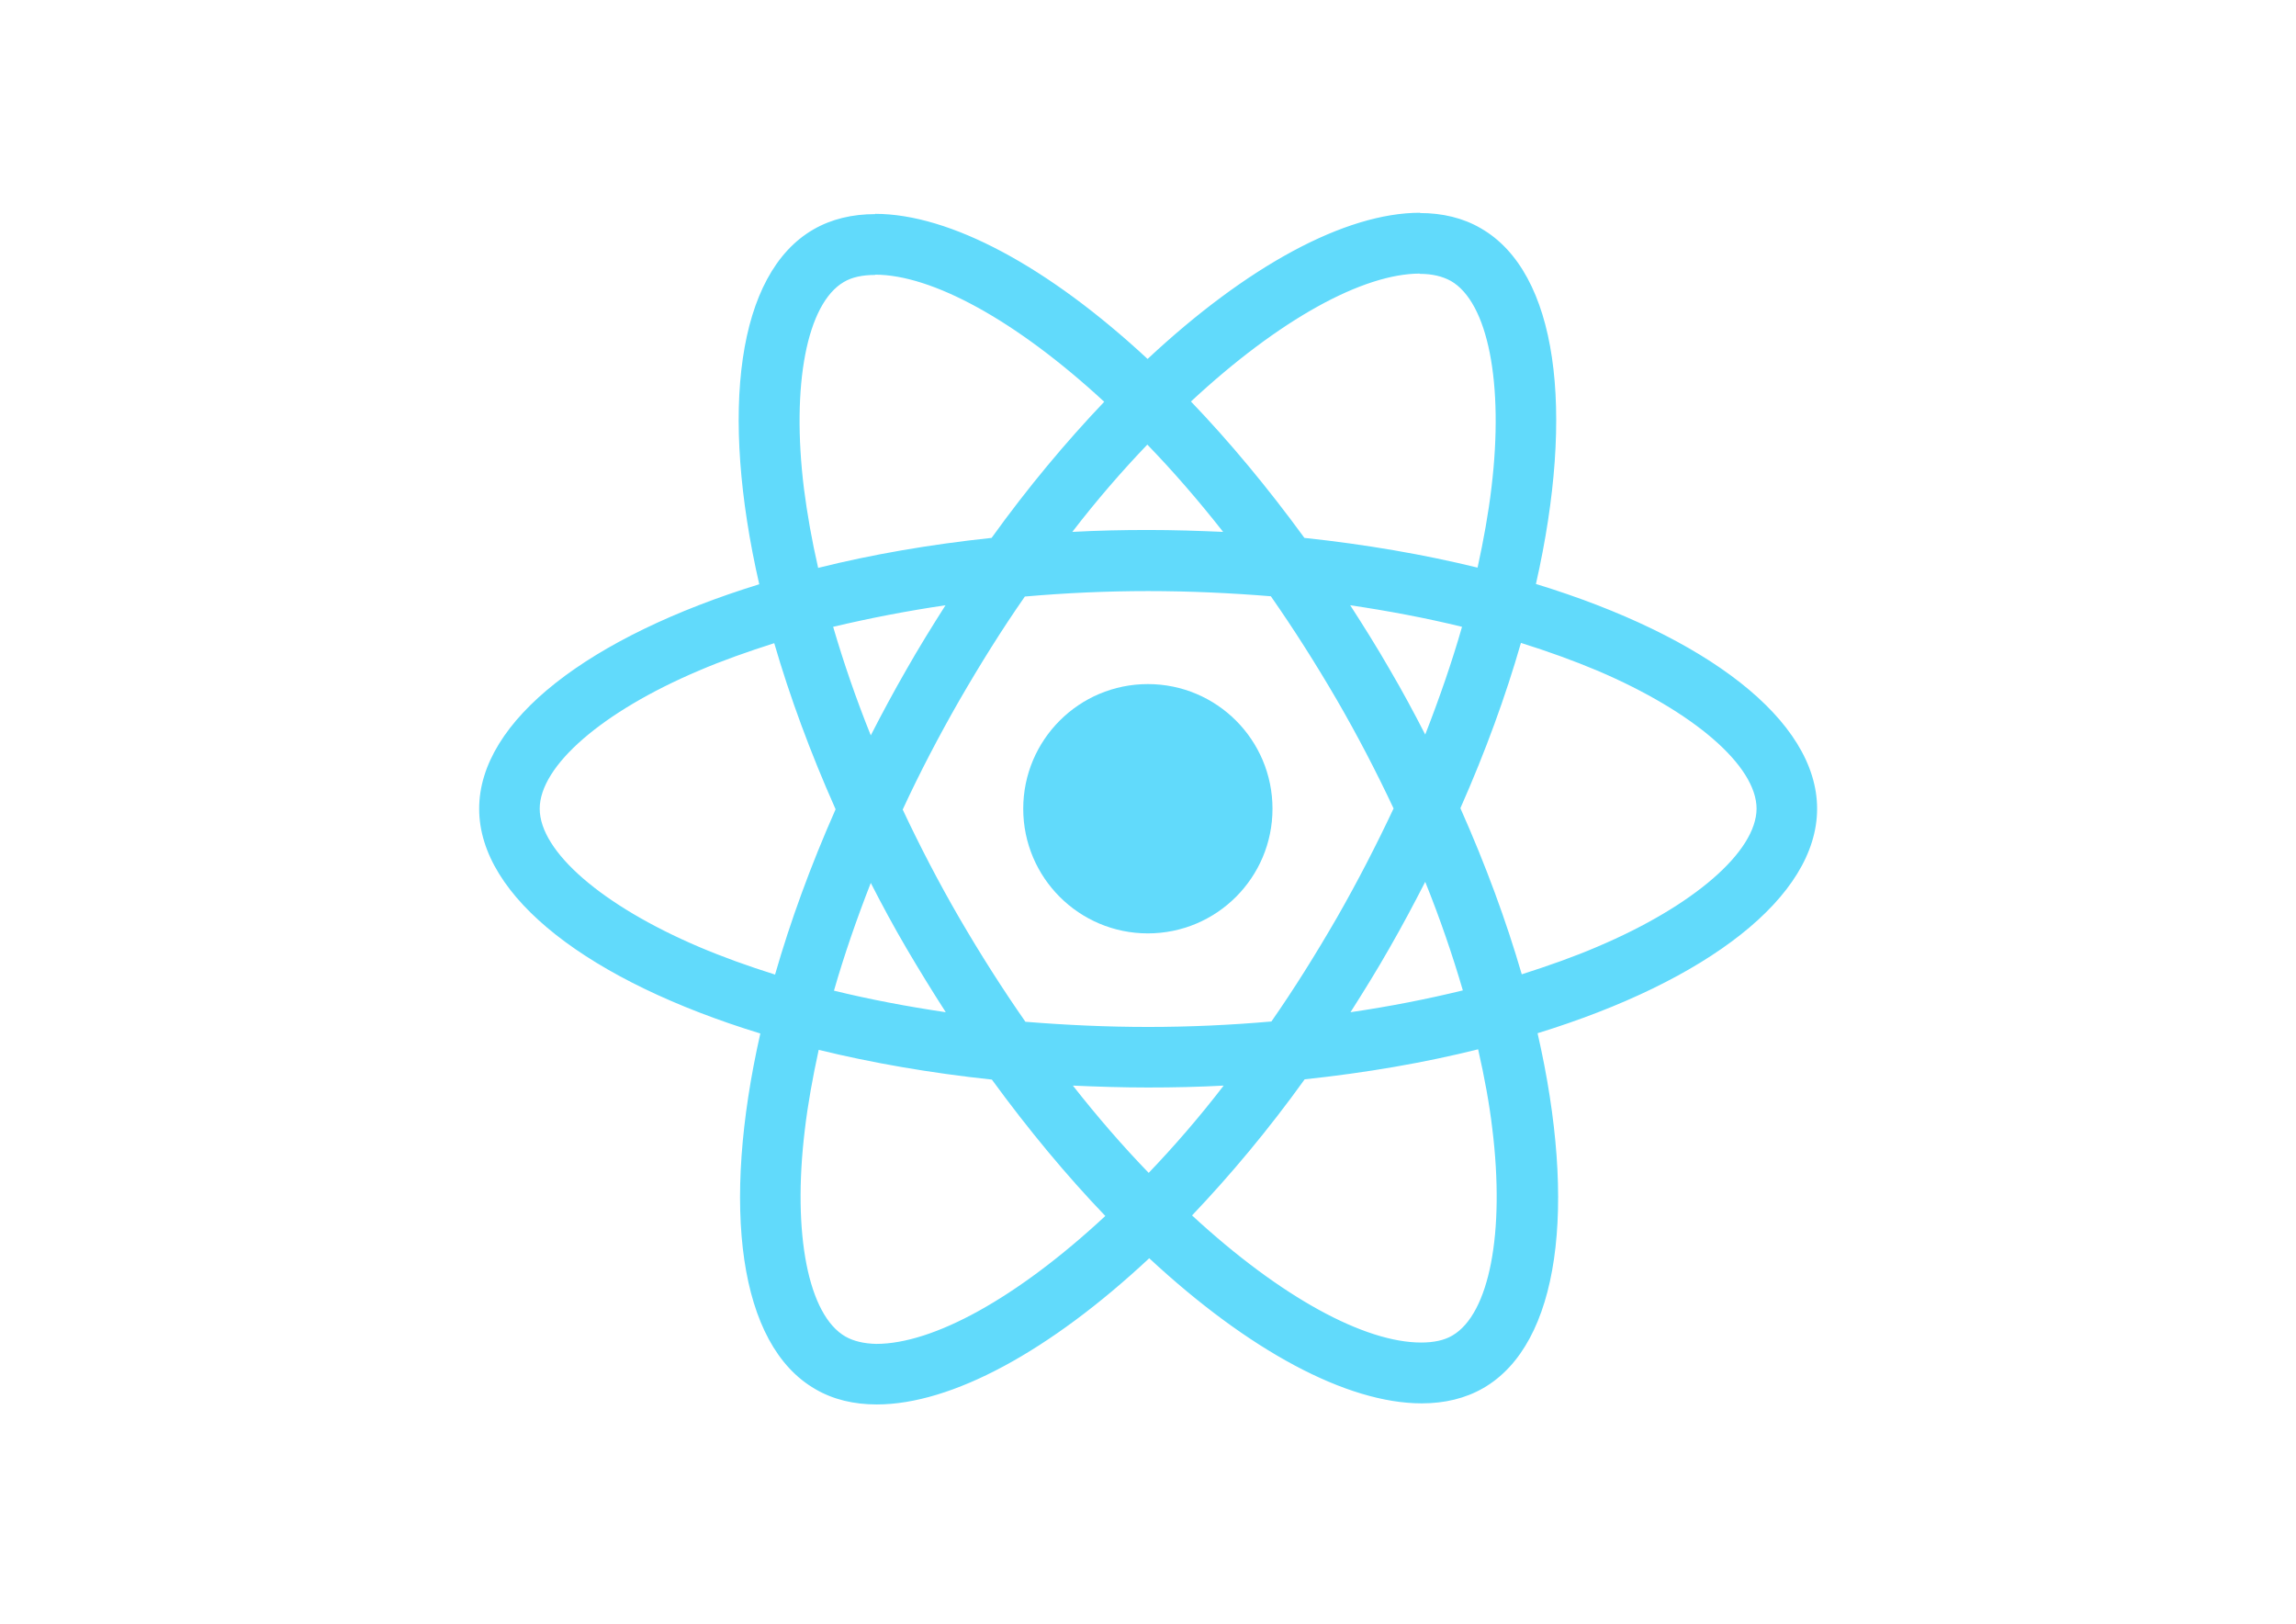
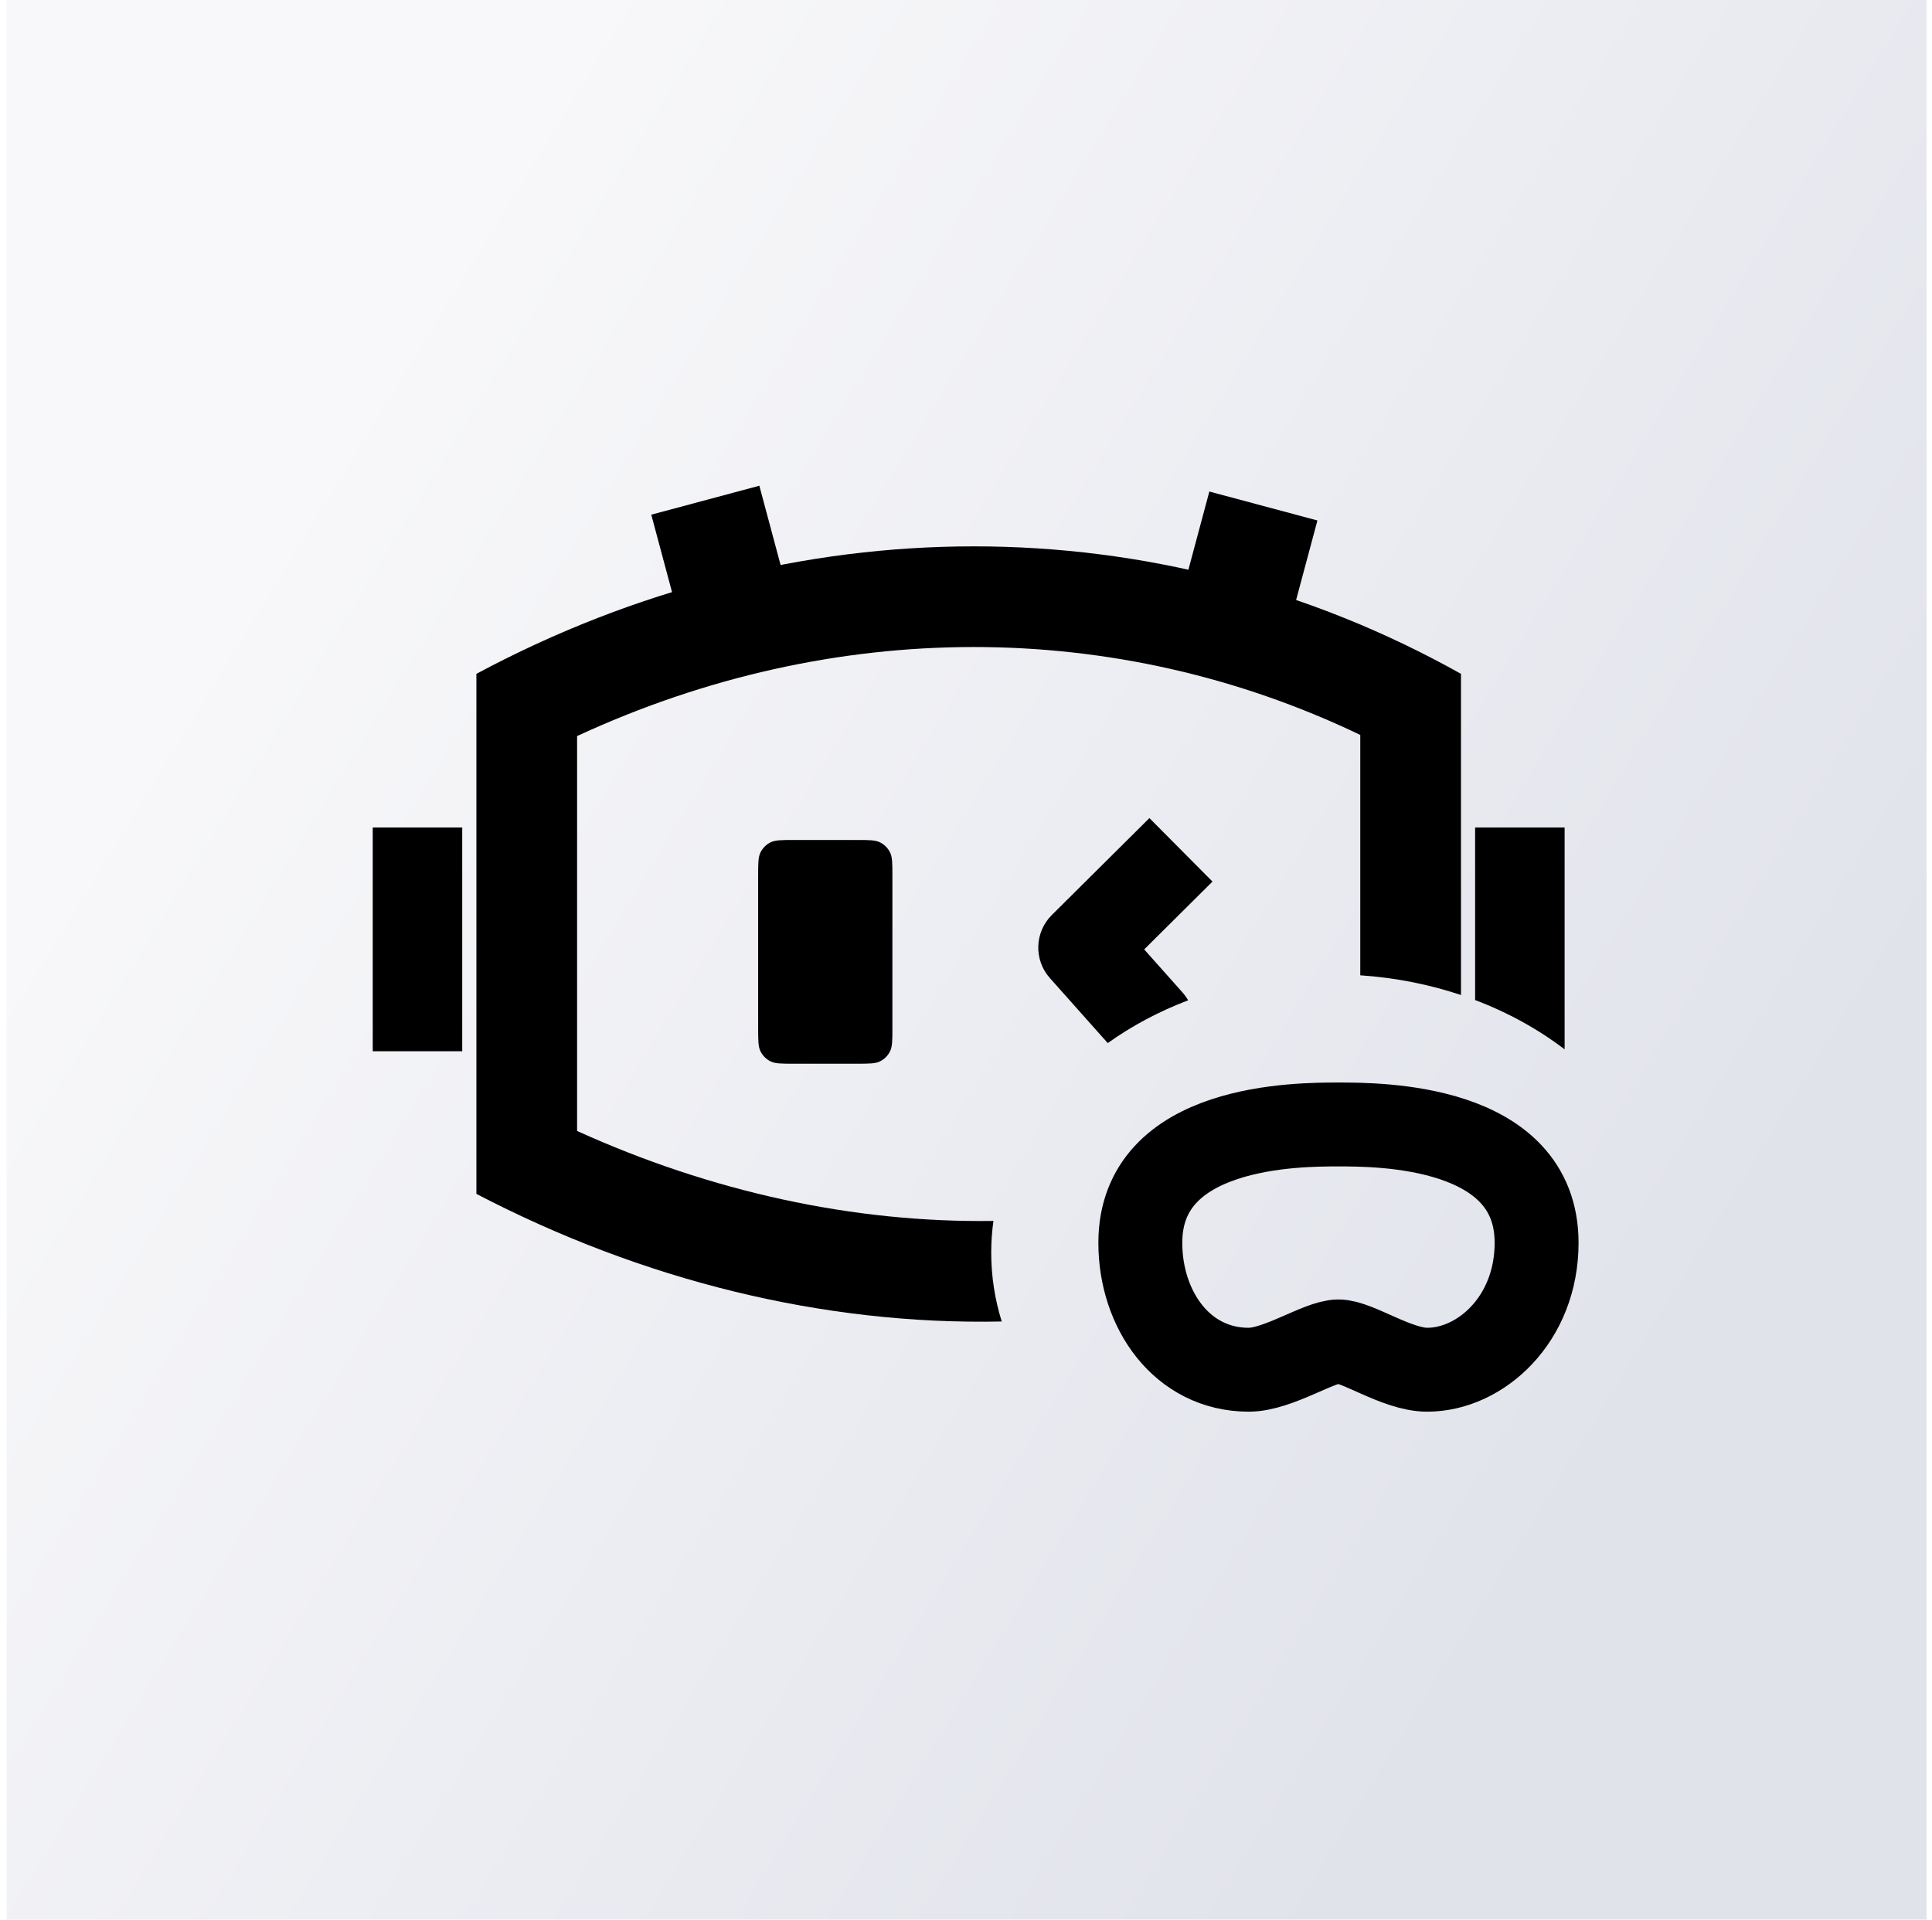
- <svg xmlns="http://www.w3.org/2000/svg" viewBox="0 0 841.9 595.3">
-   <g fill="#61DAFB">
-     <path d="M666.3 296.5c0-32.5-40.7-63.3-103.1-82.4 14.4-63.6 8-114.2-20.2-130.4-6.5-3.8-14.1-5.6-22.4-5.6v22.3c4.6 0 8.3.9 11.4 2.6 13.6 7.8 19.5 37.5 14.9 75.7-1.1 9.4-2.9 19.3-5.1 29.4-19.6-4.8-41-8.5-63.5-10.9-13.5-18.5-27.5-35.3-41.6-50 32.6-30.3 63.2-46.9 84-46.9V78c-27.5 0-63.5 19.6-99.9 53.6-36.4-33.8-72.4-53.2-99.9-53.2v22.3c20.7 0 51.4 16.5 84 46.6-14 14.7-28 31.4-41.3 49.9-22.6 2.4-44 6.1-63.6 11-2.3-10-4-19.7-5.2-29-4.7-38.2 1.1-67.9 14.6-75.8 3-1.8 6.9-2.6 11.5-2.6V78.5c-8.4 0-16 1.8-22.6 5.6-28.1 16.2-34.4 66.7-19.9 130.1-62.2 19.2-102.7 49.9-102.7 82.3 0 32.5 40.7 63.3 103.1 82.4-14.4 63.6-8 114.2 20.2 130.4 6.5 3.8 14.1 5.6 22.5 5.6 27.5 0 63.5-19.6 99.9-53.6 36.4 33.8 72.4 53.2 99.9 53.2 8.4 0 16-1.8 22.6-5.6 28.1-16.2 34.4-66.7 19.9-130.1 62-19.1 102.5-49.9 102.5-82.3zm-130.2-66.7c-3.7 12.9-8.3 26.2-13.5 39.5-4.1-8-8.4-16-13.1-24-4.6-8-9.5-15.8-14.4-23.4 14.2 2.1 27.9 4.7 41 7.9zm-45.8 106.5c-7.8 13.5-15.8 26.3-24.1 38.2-14.9 1.3-30 2-45.2 2-15.1 0-30.2-.7-45-1.9-8.3-11.9-16.4-24.6-24.2-38-7.6-13.1-14.5-26.4-20.8-39.8 6.2-13.4 13.2-26.8 20.7-39.9 7.8-13.5 15.8-26.3 24.1-38.2 14.9-1.3 30-2 45.2-2 15.1 0 30.2.7 45 1.9 8.3 11.9 16.4 24.6 24.2 38 7.6 13.1 14.5 26.4 20.8 39.8-6.3 13.4-13.2 26.8-20.7 39.9zm32.3-13c5.4 13.4 10 26.8 13.8 39.8-13.1 3.2-26.9 5.9-41.2 8 4.9-7.7 9.8-15.6 14.4-23.7 4.6-8 8.9-16.1 13-24.1zM421.2 430c-9.3-9.6-18.6-20.3-27.8-32 9 .4 18.2.7 27.5.7 9.4 0 18.7-.2 27.8-.7-9 11.7-18.3 22.4-27.5 32zm-74.4-58.9c-14.2-2.1-27.9-4.7-41-7.9 3.7-12.9 8.3-26.2 13.5-39.5 4.1 8 8.4 16 13.1 24 4.7 8 9.5 15.8 14.4 23.4zM420.7 163c9.3 9.6 18.6 20.3 27.8 32-9-.4-18.2-.7-27.5-.7-9.4 0-18.7.2-27.8.7 9-11.7 18.3-22.4 27.5-32zm-74 58.9c-4.9 7.7-9.8 15.6-14.4 23.7-4.6 8-8.9 16-13 24-5.4-13.4-10-26.8-13.8-39.8 13.1-3.1 26.9-5.8 41.2-7.9zm-90.5 125.2c-35.4-15.1-58.3-34.9-58.3-50.6 0-15.7 22.9-35.6 58.3-50.6 8.6-3.7 18-7 27.7-10.1 5.7 19.6 13.2 40 22.5 60.9-9.2 20.8-16.6 41.1-22.2 60.6-9.9-3.1-19.3-6.5-28-10.2zM310 490c-13.6-7.8-19.5-37.5-14.9-75.7 1.1-9.4 2.9-19.3 5.1-29.4 19.6 4.8 41 8.5 63.5 10.9 13.5 18.5 27.5 35.3 41.6 50-32.6 30.3-63.2 46.9-84 46.9-4.5-.1-8.3-1-11.3-2.7zm237.2-76.2c4.7 38.2-1.1 67.9-14.6 75.8-3 1.8-6.9 2.6-11.5 2.6-20.7 0-51.4-16.5-84-46.6 14-14.7 28-31.4 41.3-49.9 22.6-2.4 44-6.1 63.6-11 2.3 10.1 4.1 19.8 5.2 29.1zm38.5-66.7c-8.6 3.7-18 7-27.7 10.1-5.7-19.6-13.2-40-22.5-60.9 9.2-20.8 16.6-41.1 22.2-60.6 9.9 3.1 19.3 6.5 28.1 10.2 35.4 15.1 58.3 34.9 58.3 50.6-.1 15.7-23 35.6-58.4 50.6zM320.8 78.4z" />
-     <circle cx="420.9" cy="296.5" r="45.7" />
-     <path d="M520.5 78.1z" />
-   </g>
+ <svg xmlns="http://www.w3.org/2000/svg" width="161" height="160" viewBox="0 0 161 160" fill="none">
+   <rect width="160" height="160" transform="translate(0.549805)" fill="url(#paint0_linear_2753_87539)" />
+   <path d="M39.699 56.165C66.148 41.997 96.467 41.997 121.748 56.165V82.935C119.124 82.058 116.304 81.491 113.356 81.293V61.257C92.998 51.494 69.481 51.45 48.091 61.352V94.268C59.269 99.333 71.084 101.932 82.785 101.766C82.665 102.634 82.602 103.516 82.602 104.41C82.602 106.39 82.906 108.313 83.478 110.148C68.524 110.459 53.492 106.701 39.699 99.512V56.165ZM71.383 70.014C72.427 70.014 72.95 70.014 73.349 70.218C73.699 70.396 73.984 70.682 74.163 71.033C74.366 71.432 74.367 71.954 74.367 72.998V85.678C74.367 86.722 74.366 87.245 74.163 87.643C73.984 87.994 73.7 88.28 73.349 88.459C72.95 88.662 72.427 88.662 71.383 88.662H66.162C65.118 88.662 64.595 88.662 64.196 88.459C63.846 88.28 63.561 87.994 63.382 87.643C63.179 87.245 63.179 86.722 63.179 85.678V72.998C63.179 71.954 63.179 71.432 63.382 71.033C63.561 70.682 63.846 70.396 64.196 70.218C64.595 70.014 65.118 70.014 66.162 70.014H71.383ZM38.52 87.621H31.061V68.973H38.52V87.621ZM130.385 87.464C128.194 85.791 125.68 84.398 122.926 83.355V68.973H130.385V87.464ZM101.041 73.48L98.395 76.108L95.35 79.135L98.553 82.734L98.677 82.881C98.803 83.038 98.915 83.205 99.012 83.376C96.57 84.306 94.317 85.51 92.312 86.942L87.489 81.522C86.14 80.006 86.212 77.699 87.651 76.268L93.139 70.817L95.784 68.188L101.041 73.48Z" fill="black" />
+   <rect x="54.273" y="42.899" width="9.324" height="11.584" transform="rotate(-15 54.2729 42.8994)" fill="black" />
+   <rect x="100.779" y="40.969" width="9.324" height="11.584" transform="rotate(15 100.779 40.9688)" fill="black" />
+   <path d="M95.027 103.588C95.027 93.726 108.172 93.726 111.54 93.726C114.907 93.726 128.05 93.726 128.05 103.588C128.05 109.993 123.358 114.168 118.936 114.168C116.403 114.168 113.111 111.809 111.539 111.809C109.937 111.809 106.526 114.168 104.059 114.168C98.51 114.168 95.027 109.172 95.027 103.588Z" stroke="black" stroke-width="6.993" />
+   <defs>
+     <linearGradient id="paint0_linear_2753_87539" x1="42.938" y1="9.03" x2="159.148" y2="80.353" gradientUnits="userSpaceOnUse">
+       <stop stop-color="#F8F8FA" />
+       <stop offset="1" stop-color="#E1E3EB" />
+     </linearGradient>
+   </defs>
</svg>
